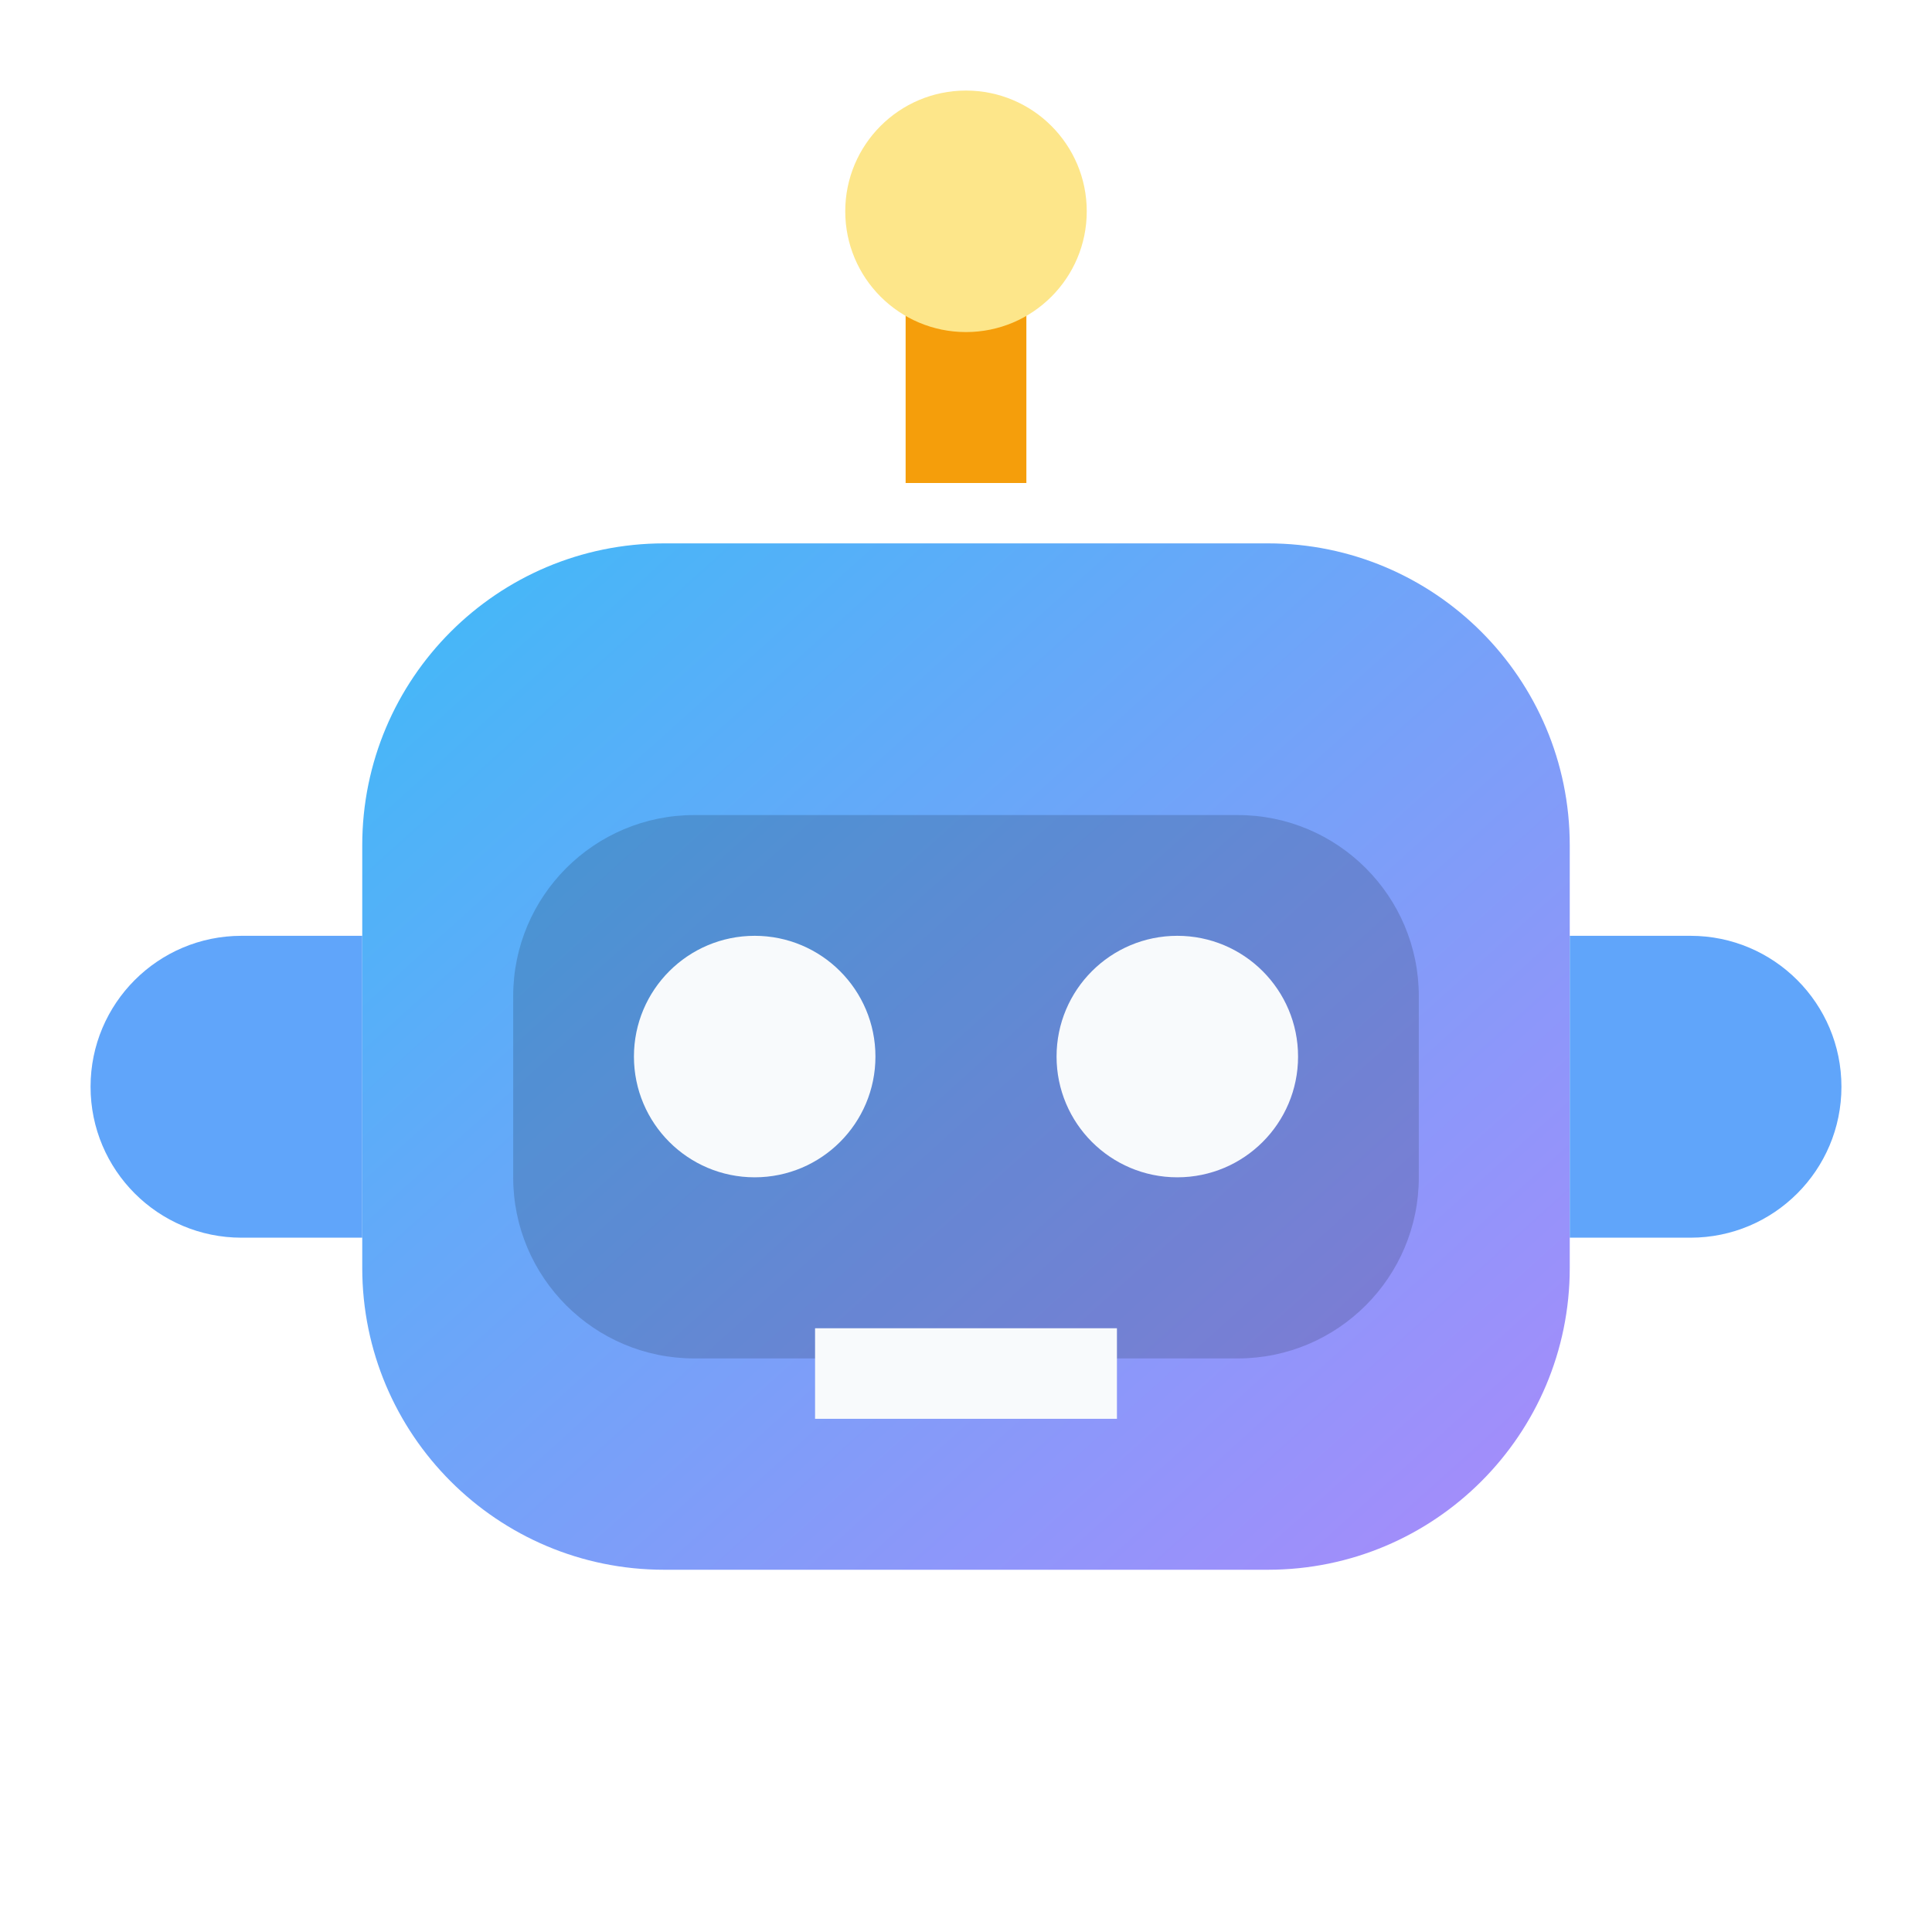
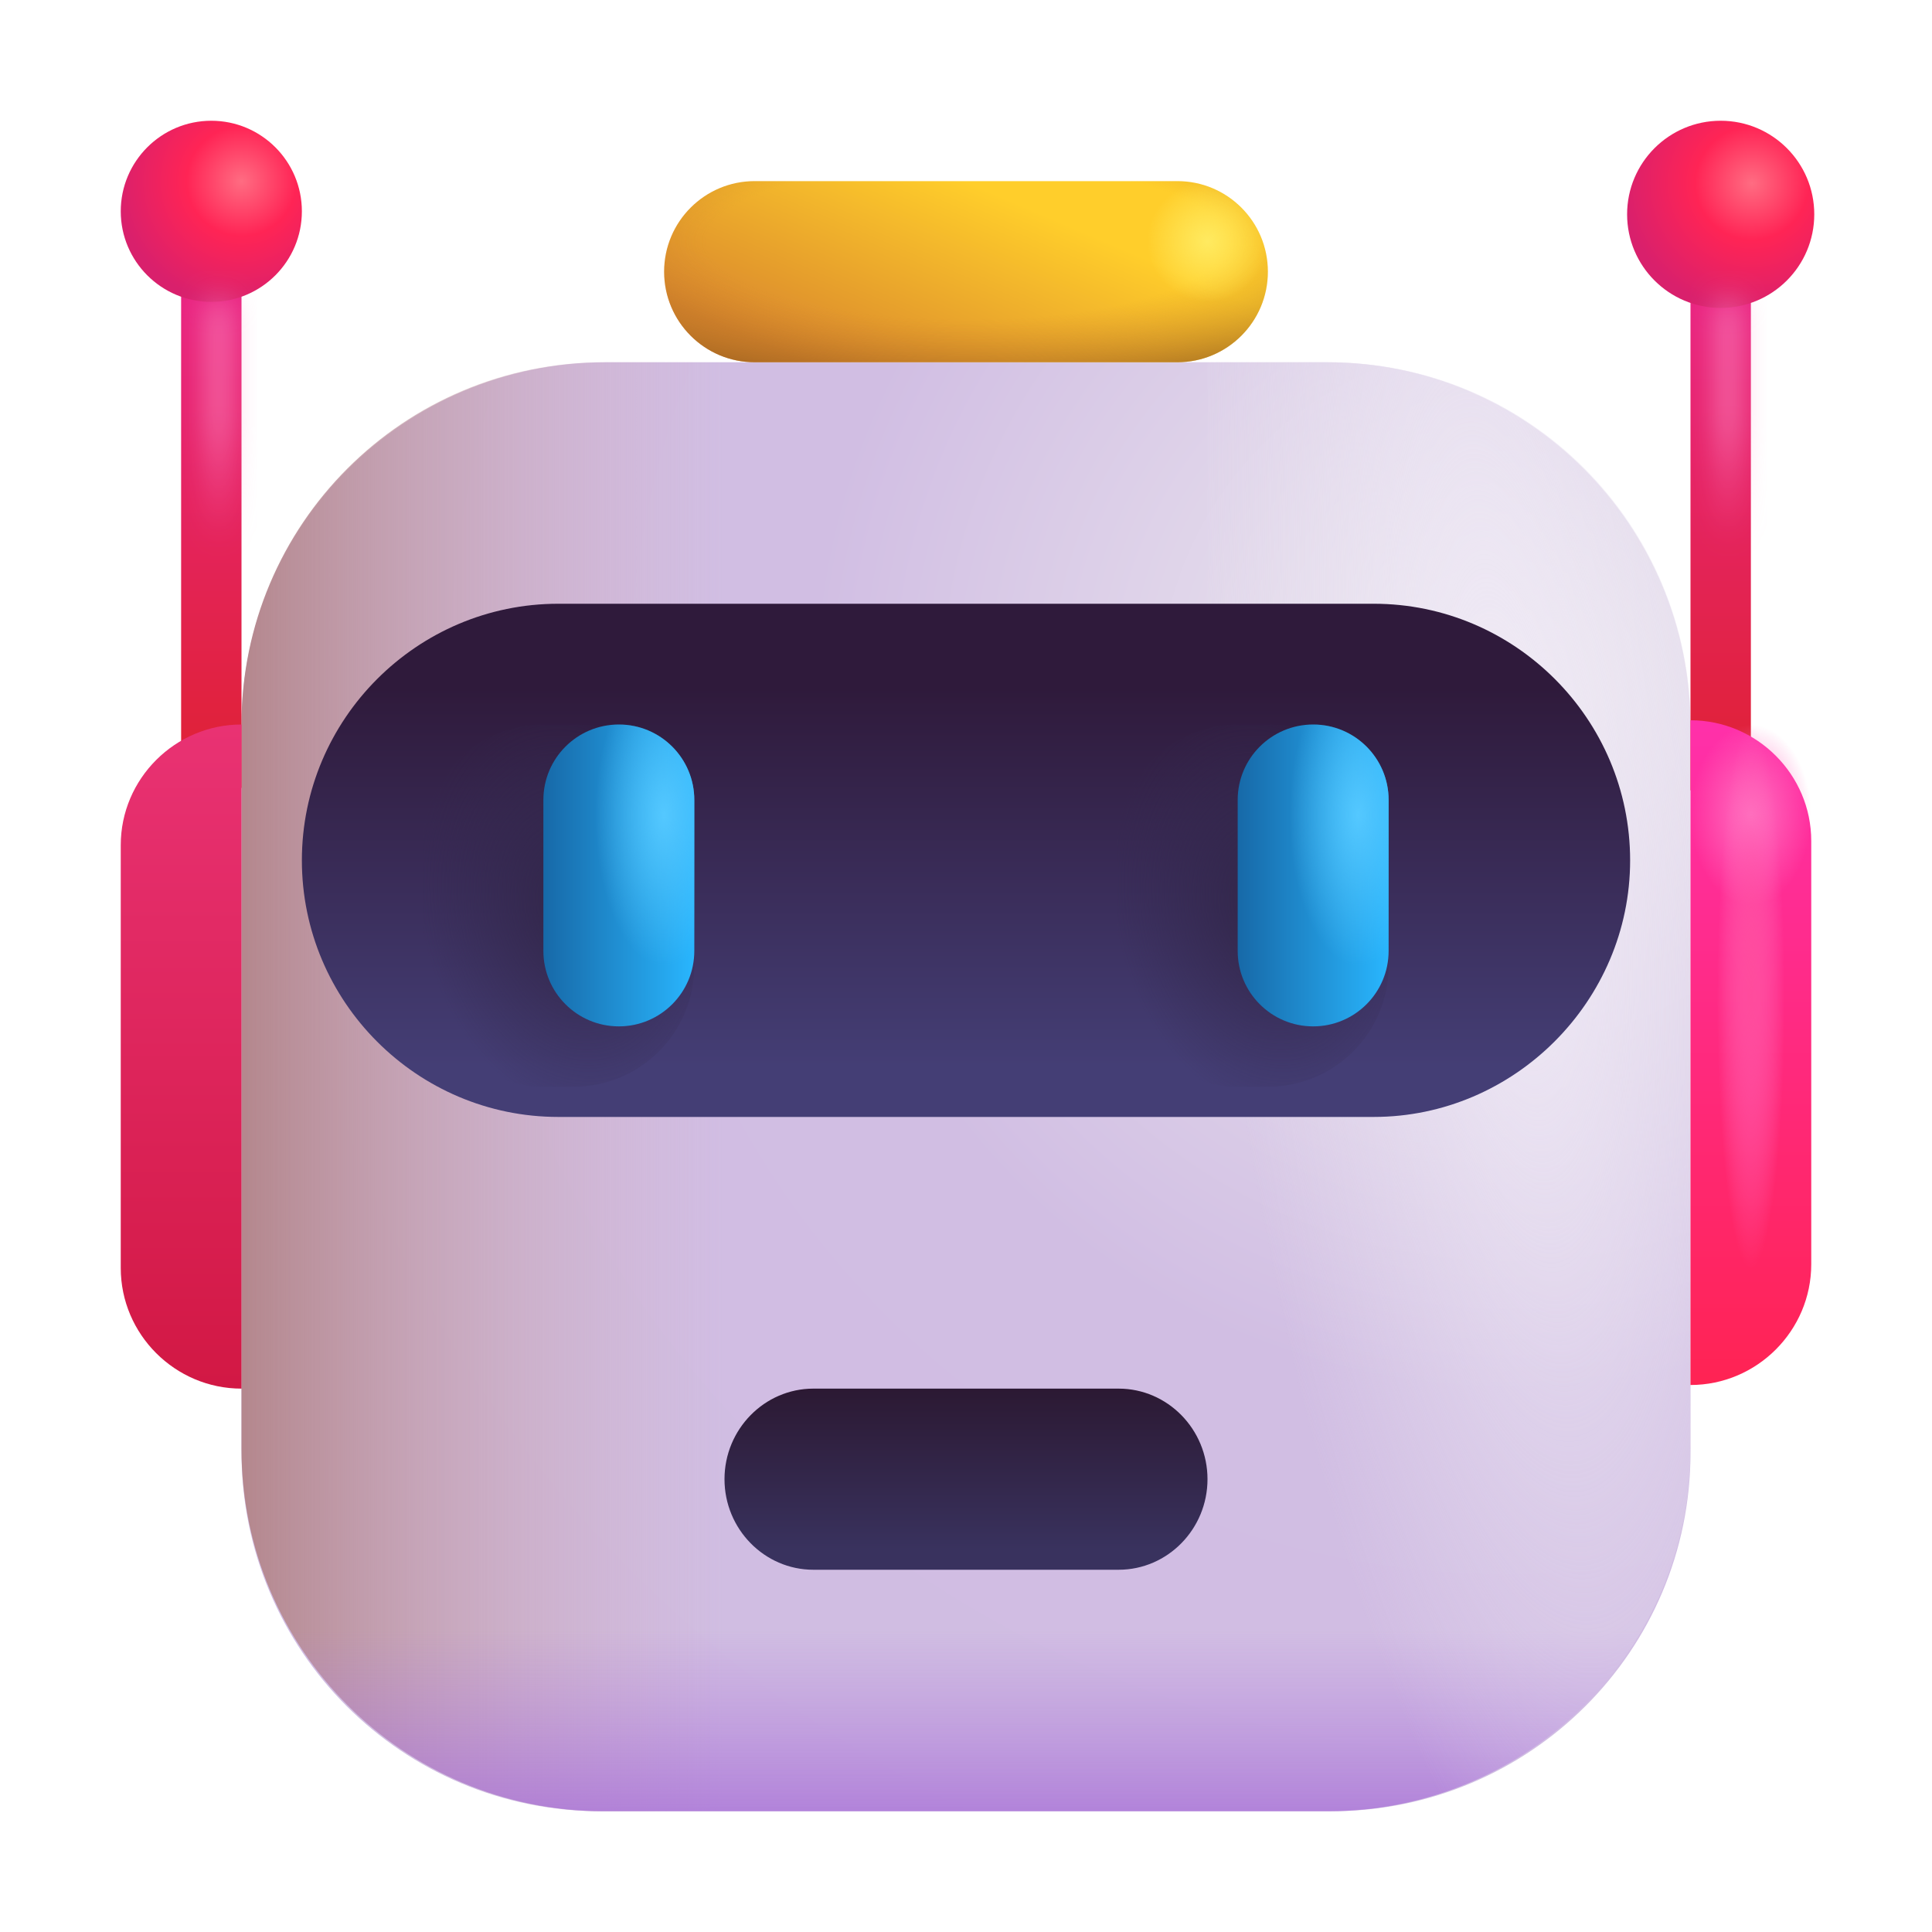
- <svg xmlns="http://www.w3.org/2000/svg" viewBox="0 0 64 64" role="img" aria-label="Robot">
+ <svg xmlns="http://www.w3.org/2000/svg" width="32" height="32" viewBox="0 0 32 32" fill="none">
+   <path d="M22.05 30H9.95C6.66 30 4 27.34 4 24.05V12.03C4 8.7 6.7 6 10.03 6H21.98C25.3 6 28 8.7 28 12.03V24.06C28 27.34 25.34 30 22.05 30Z" fill="url(#paint0_radial_31_1501)" />
+   <path d="M4 12C4 8.686 6.686 6 10 6H12V30H10C6.686 30 4 27.314 4 24V12Z" fill="url(#paint1_linear_31_1501)" />
+   <path d="M4 24H28V24C28 27.314 25.314 30 22 30H10C6.686 30 4 27.314 4 24V24Z" fill="url(#paint2_linear_31_1501)" />
+   <path d="M20 6H22C25.314 6 28 8.686 28 12V24C28 27.314 25.314 30 22 30H20V6Z" fill="url(#paint3_radial_31_1501)" />
+   <path d="M3.5 3.95V13.05" stroke="url(#paint4_linear_31_1501)" stroke-miterlimit="10" />
+   <path d="M4 12V23C2.9 23 2 22.101 2 21.002V13.998C2 12.899 2.9 12 4 12Z" fill="url(#paint5_linear_31_1501)" />
+   <path d="M22.753 18.5H9.247C6.908 18.5 5 16.591 5 14.25C5 11.909 6.908 10 9.247 10H22.753C25.092 10 27 11.909 27 14.25C27 16.581 25.082 18.5 22.753 18.5Z" fill="url(#paint6_linear_31_1501)" />
+   <path d="M18.528 26H13.472C12.661 26 12 25.326 12 24.5C12 23.674 12.661 23 13.472 23H18.528C19.339 23 20 23.674 20 24.5C20 25.326 19.339 26 18.528 26Z" fill="url(#paint7_linear_31_1501)" />
+   <path d="M3.5 5C4.328 5 5 4.328 5 3.5C5 2.672 4.328 2 3.5 2C2.672 2 2 2.672 2 3.5C2 4.328 2.672 5 3.5 5Z" fill="url(#paint8_radial_31_1501)" />
+   <path d="M28.5 4V13.09" stroke="url(#paint9_linear_31_1501)" stroke-miterlimit="10" />
+   <path d="M28.5 5.1C29.356 5.1 30.05 4.406 30.05 3.55C30.05 2.694 29.356 2 28.5 2C27.644 2 26.95 2.694 26.95 3.55C26.95 4.406 27.644 5.1 28.5 5.1Z" fill="url(#paint10_radial_31_1501)" />
+   <rect x="7" y="12" width="4.5" height="6" rx="2" fill="url(#paint11_radial_31_1501)" />
+   <rect x="18.5" y="12" width="4.5" height="6" rx="2" fill="url(#paint12_radial_31_1501)" />
+   <rect x="11" y="3" width="10" height="3" rx="1.5" fill="url(#paint13_linear_31_1501)" />
+   <rect x="11" y="3" width="10" height="3" rx="1.5" fill="url(#paint14_radial_31_1501)" />
+   <path d="M28 22.94V11.93C29.1 11.93 30 12.83 30 13.93V20.94C30 22.04 29.1 22.94 28 22.94Z" fill="url(#paint15_linear_31_1501)" />
+   <rect x="9" y="12" width="2.5" height="5" rx="1.25" fill="url(#paint16_linear_31_1501)" />
+   <rect x="9" y="12" width="2.5" height="5" rx="1.25" fill="url(#paint17_radial_31_1501)" />
+   <rect x="20.5" y="12" width="2.5" height="5" rx="1.25" fill="url(#paint18_linear_31_1501)" />
+   <rect x="20.5" y="12" width="2.5" height="5" rx="1.25" fill="url(#paint19_radial_31_1501)" />
+   <g filter="url(#filter0_f_31_1501)">
+     <line x1="3.625" y1="5" x2="3.625" y2="11" stroke="url(#paint20_linear_31_1501)" stroke-width="0.25" />
+   </g>
+   <g filter="url(#filter1_f_31_1501)">
+     <line x1="28.625" y1="5" x2="28.625" y2="11" stroke="url(#paint21_linear_31_1501)" stroke-width="0.25" />
+   </g>
+   <ellipse cx="29" cy="13.5" rx="1" ry="1.5" fill="url(#paint22_radial_31_1501)" />
+   <ellipse cx="29" cy="16.5" rx="1" ry="4.5" fill="url(#paint23_radial_31_1501)" />
+   <path fill-rule="evenodd" clip-rule="evenodd" d="M19.776 3.025C20.383 3.138 20.862 3.617 20.975 4.224C20.873 4.669 20.475 5 20 5C19.448 5 19 4.552 19 4C19 3.525 19.331 3.127 19.776 3.025Z" fill="url(#paint24_radial_31_1501)" />
  <defs>
-     <linearGradient id="face" x1="14" x2="50" y1="12" y2="52" gradientUnits="userSpaceOnUse">
-       <stop stop-color="#38bdf8" />
-       <stop offset="1" stop-color="#a78bfa" />
+     <filter id="filter0_f_31_1501" x="3" y="4.5" width="1.25" height="7" filterUnits="userSpaceOnUse" color-interpolation-filters="sRGB">
+       <feFlood flood-opacity="0" result="BackgroundImageFix" />
+       <feBlend mode="normal" in="SourceGraphic" in2="BackgroundImageFix" result="shape" />
+       <feGaussianBlur stdDeviation="0.25" result="effect1_foregroundBlur_31_1501" />
+     </filter>
+     <filter id="filter1_f_31_1501" x="28" y="4.5" width="1.25" height="7" filterUnits="userSpaceOnUse" color-interpolation-filters="sRGB">
+       <feFlood flood-opacity="0" result="BackgroundImageFix" />
+       <feBlend mode="normal" in="SourceGraphic" in2="BackgroundImageFix" result="shape" />
+       <feGaussianBlur stdDeviation="0.25" result="effect1_foregroundBlur_31_1501" />
+     </filter>
+     <radialGradient id="paint0_radial_31_1501" cx="0" cy="0" r="1" gradientUnits="userSpaceOnUse" gradientTransform="translate(25 11.5) rotate(141.911) scale(23.5053)">
+       <stop stop-color="#EEEBF0" />
+       <stop offset="0.493" stop-color="#D1BEE3" />
+       <stop offset="1" stop-color="#D0BCE2" />
+     </radialGradient>
+     <linearGradient id="paint1_linear_31_1501" x1="12" y1="18" x2="4" y2="18" gradientUnits="userSpaceOnUse">
+       <stop stop-color="#D5B2C0" stop-opacity="0" />
+       <stop offset="1" stop-color="#B4878D" />
    </linearGradient>
+     <linearGradient id="paint2_linear_31_1501" x1="16" y1="27" x2="16" y2="31" gradientUnits="userSpaceOnUse">
+       <stop stop-color="#B17EDB" stop-opacity="0" />
+       <stop offset="1" stop-color="#A56BD6" />
+     </linearGradient>
+     <radialGradient id="paint3_radial_31_1501" cx="0" cy="0" r="1" gradientUnits="userSpaceOnUse" gradientTransform="translate(25 13.5) rotate(-5.71059) scale(5.02494 19.2064)">
+       <stop stop-color="#F0EAF6" />
+       <stop offset="1" stop-color="#E7E0EF" stop-opacity="0" />
+     </radialGradient>
+     <linearGradient id="paint4_linear_31_1501" x1="4" y1="3.95" x2="4" y2="13.05" gradientUnits="userSpaceOnUse">
+       <stop stop-color="#EA248A" />
+       <stop offset="1" stop-color="#DF2232" />
+     </linearGradient>
+     <linearGradient id="paint5_linear_31_1501" x1="3" y1="12" x2="3" y2="23" gradientUnits="userSpaceOnUse">
+       <stop stop-color="#E93273" />
+       <stop offset="1" stop-color="#D21844" />
+     </linearGradient>
+     <linearGradient id="paint6_linear_31_1501" x1="15.998" y1="17.701" x2="15.998" y2="11.391" gradientUnits="userSpaceOnUse">
+       <stop offset="0.006" stop-color="#443E75" />
+       <stop offset="1" stop-color="#2F1A3B" />
+     </linearGradient>
+     <linearGradient id="paint7_linear_31_1501" x1="15.998" y1="25.686" x2="15.998" y2="22.889" gradientUnits="userSpaceOnUse">
+       <stop offset="0.006" stop-color="#39325E" />
+       <stop offset="1" stop-color="#2B1831" />
+     </linearGradient>
+     <radialGradient id="paint8_radial_31_1501" cx="0" cy="0" r="1" gradientUnits="userSpaceOnUse" gradientTransform="translate(4 3) rotate(104.036) scale(2.06155)">
+       <stop stop-color="#FF6C82" />
+       <stop offset="0.441" stop-color="#FF2455" />
+       <stop offset="1" stop-color="#D9206C" />
+     </radialGradient>
+     <linearGradient id="paint9_linear_31_1501" x1="29" y1="4" x2="29" y2="13.09" gradientUnits="userSpaceOnUse">
+       <stop stop-color="#EA248A" />
+       <stop offset="1" stop-color="#DF2232" />
+     </linearGradient>
+     <radialGradient id="paint10_radial_31_1501" cx="0" cy="0" r="1" gradientUnits="userSpaceOnUse" gradientTransform="translate(29.0167 3.03333) rotate(104.036) scale(2.13027)">
+       <stop stop-color="#FF6C82" />
+       <stop offset="0.441" stop-color="#FF2455" />
+       <stop offset="1" stop-color="#D9206C" />
+     </radialGradient>
+     <radialGradient id="paint11_radial_31_1501" cx="0" cy="0" r="1" gradientUnits="userSpaceOnUse" gradientTransform="translate(9.5 15) rotate(168.69) scale(2.54951 3.48912)">
+       <stop stop-color="#322649" />
+       <stop offset="1" stop-color="#342950" stop-opacity="0" />
+     </radialGradient>
+     <radialGradient id="paint12_radial_31_1501" cx="0" cy="0" r="1" gradientUnits="userSpaceOnUse" gradientTransform="translate(21 15) rotate(168.69) scale(2.54951 3.48912)">
+       <stop stop-color="#322649" />
+       <stop offset="1" stop-color="#342950" stop-opacity="0" />
+     </radialGradient>
+     <linearGradient id="paint13_linear_31_1501" x1="16" y1="3" x2="14.5" y2="6.5" gradientUnits="userSpaceOnUse">
+       <stop stop-color="#FFCE2B" />
+       <stop offset="1" stop-color="#D9862D" />
+     </linearGradient>
+     <radialGradient id="paint14_radial_31_1501" cx="0" cy="0" r="1" gradientUnits="userSpaceOnUse" gradientTransform="translate(16 4) rotate(90) scale(3 10)">
+       <stop offset="0.431" stop-color="#CA7E29" stop-opacity="0" />
+       <stop offset="1" stop-color="#673F13" />
+     </radialGradient>
+     <linearGradient id="paint15_linear_31_1501" x1="29" y1="11.93" x2="29" y2="22.94" gradientUnits="userSpaceOnUse">
+       <stop stop-color="#FF30AA" />
+       <stop offset="1" stop-color="#FF2353" />
+     </linearGradient>
+     <linearGradient id="paint16_linear_31_1501" x1="11.5" y1="14" x2="9" y2="14" gradientUnits="userSpaceOnUse">
+       <stop stop-color="#29B6FE" />
+       <stop offset="1" stop-color="#1769A8" />
+     </linearGradient>
+     <radialGradient id="paint17_radial_31_1501" cx="0" cy="0" r="1" gradientUnits="userSpaceOnUse" gradientTransform="translate(11 13.5) rotate(90) scale(2.5 1.14393)">
+       <stop stop-color="#54C8FF" />
+       <stop offset="1" stop-color="#54C8FF" stop-opacity="0" />
+     </radialGradient>
+     <linearGradient id="paint18_linear_31_1501" x1="23" y1="14" x2="20.5" y2="14" gradientUnits="userSpaceOnUse">
+       <stop stop-color="#29B6FE" />
+       <stop offset="1" stop-color="#1769A8" />
+     </linearGradient>
+     <radialGradient id="paint19_radial_31_1501" cx="0" cy="0" r="1" gradientUnits="userSpaceOnUse" gradientTransform="translate(22.5 13.5) rotate(90) scale(2.5 1.14393)">
+       <stop stop-color="#54C8FF" />
+       <stop offset="1" stop-color="#54C8FF" stop-opacity="0" />
+     </radialGradient>
+     <linearGradient id="paint20_linear_31_1501" x1="3.5" y1="7" x2="3.5" y2="9" gradientUnits="userSpaceOnUse">
+       <stop stop-color="#FF96CB" />
+       <stop offset="1" stop-color="#FF6DB7" stop-opacity="0" />
+     </linearGradient>
+     <linearGradient id="paint21_linear_31_1501" x1="28.5" y1="7" x2="28.5" y2="9" gradientUnits="userSpaceOnUse">
+       <stop stop-color="#FF96CB" />
+       <stop offset="1" stop-color="#FF6DB7" stop-opacity="0" />
+     </linearGradient>
+     <radialGradient id="paint22_radial_31_1501" cx="0" cy="0" r="1" gradientUnits="userSpaceOnUse" gradientTransform="translate(29 13.5) rotate(90) scale(1.5 1)">
+       <stop stop-color="#FF72C1" />
+       <stop offset="1" stop-color="#FF6EBF" stop-opacity="0" />
+     </radialGradient>
+     <radialGradient id="paint23_radial_31_1501" cx="0" cy="0" r="1" gradientUnits="userSpaceOnUse" gradientTransform="translate(29 16.5) rotate(90) scale(4.5 0.55944)">
+       <stop stop-color="#FF4B9C" />
+       <stop offset="1" stop-color="#FF73C1" stop-opacity="0" />
+     </radialGradient>
+     <radialGradient id="paint24_radial_31_1501" cx="0" cy="0" r="1" gradientUnits="userSpaceOnUse" gradientTransform="translate(20 4) rotate(90)">
+       <stop stop-color="#FFEA60" />
+       <stop offset="1" stop-color="#FFEF66" stop-opacity="0" />
+     </radialGradient>
  </defs>
-   <path fill="#f59e0b" d="M30 8h4v8h-4z" />
-   <circle cx="32" cy="7" r="4" fill="#fde68a" />
-   <rect width="40" height="34" x="12" y="18" fill="url(#face)" rx="10" />
-   <rect width="30" height="18" x="17" y="27" fill="#0f172a" fill-opacity=".18" rx="6" />
-   <circle cx="25" cy="35" r="4" fill="#f8fafc" />
-   <circle cx="39" cy="35" r="4" fill="#f8fafc" />
-   <path fill="#f8fafc" d="M27 44h10v3H27z" />
-   <path fill="#60a5fa" d="M8 31h4v10H8a4 4 0 0 1 0-10Zm44 0h4a4 4 0 0 1 0 10h-4V31Z" />
</svg>
